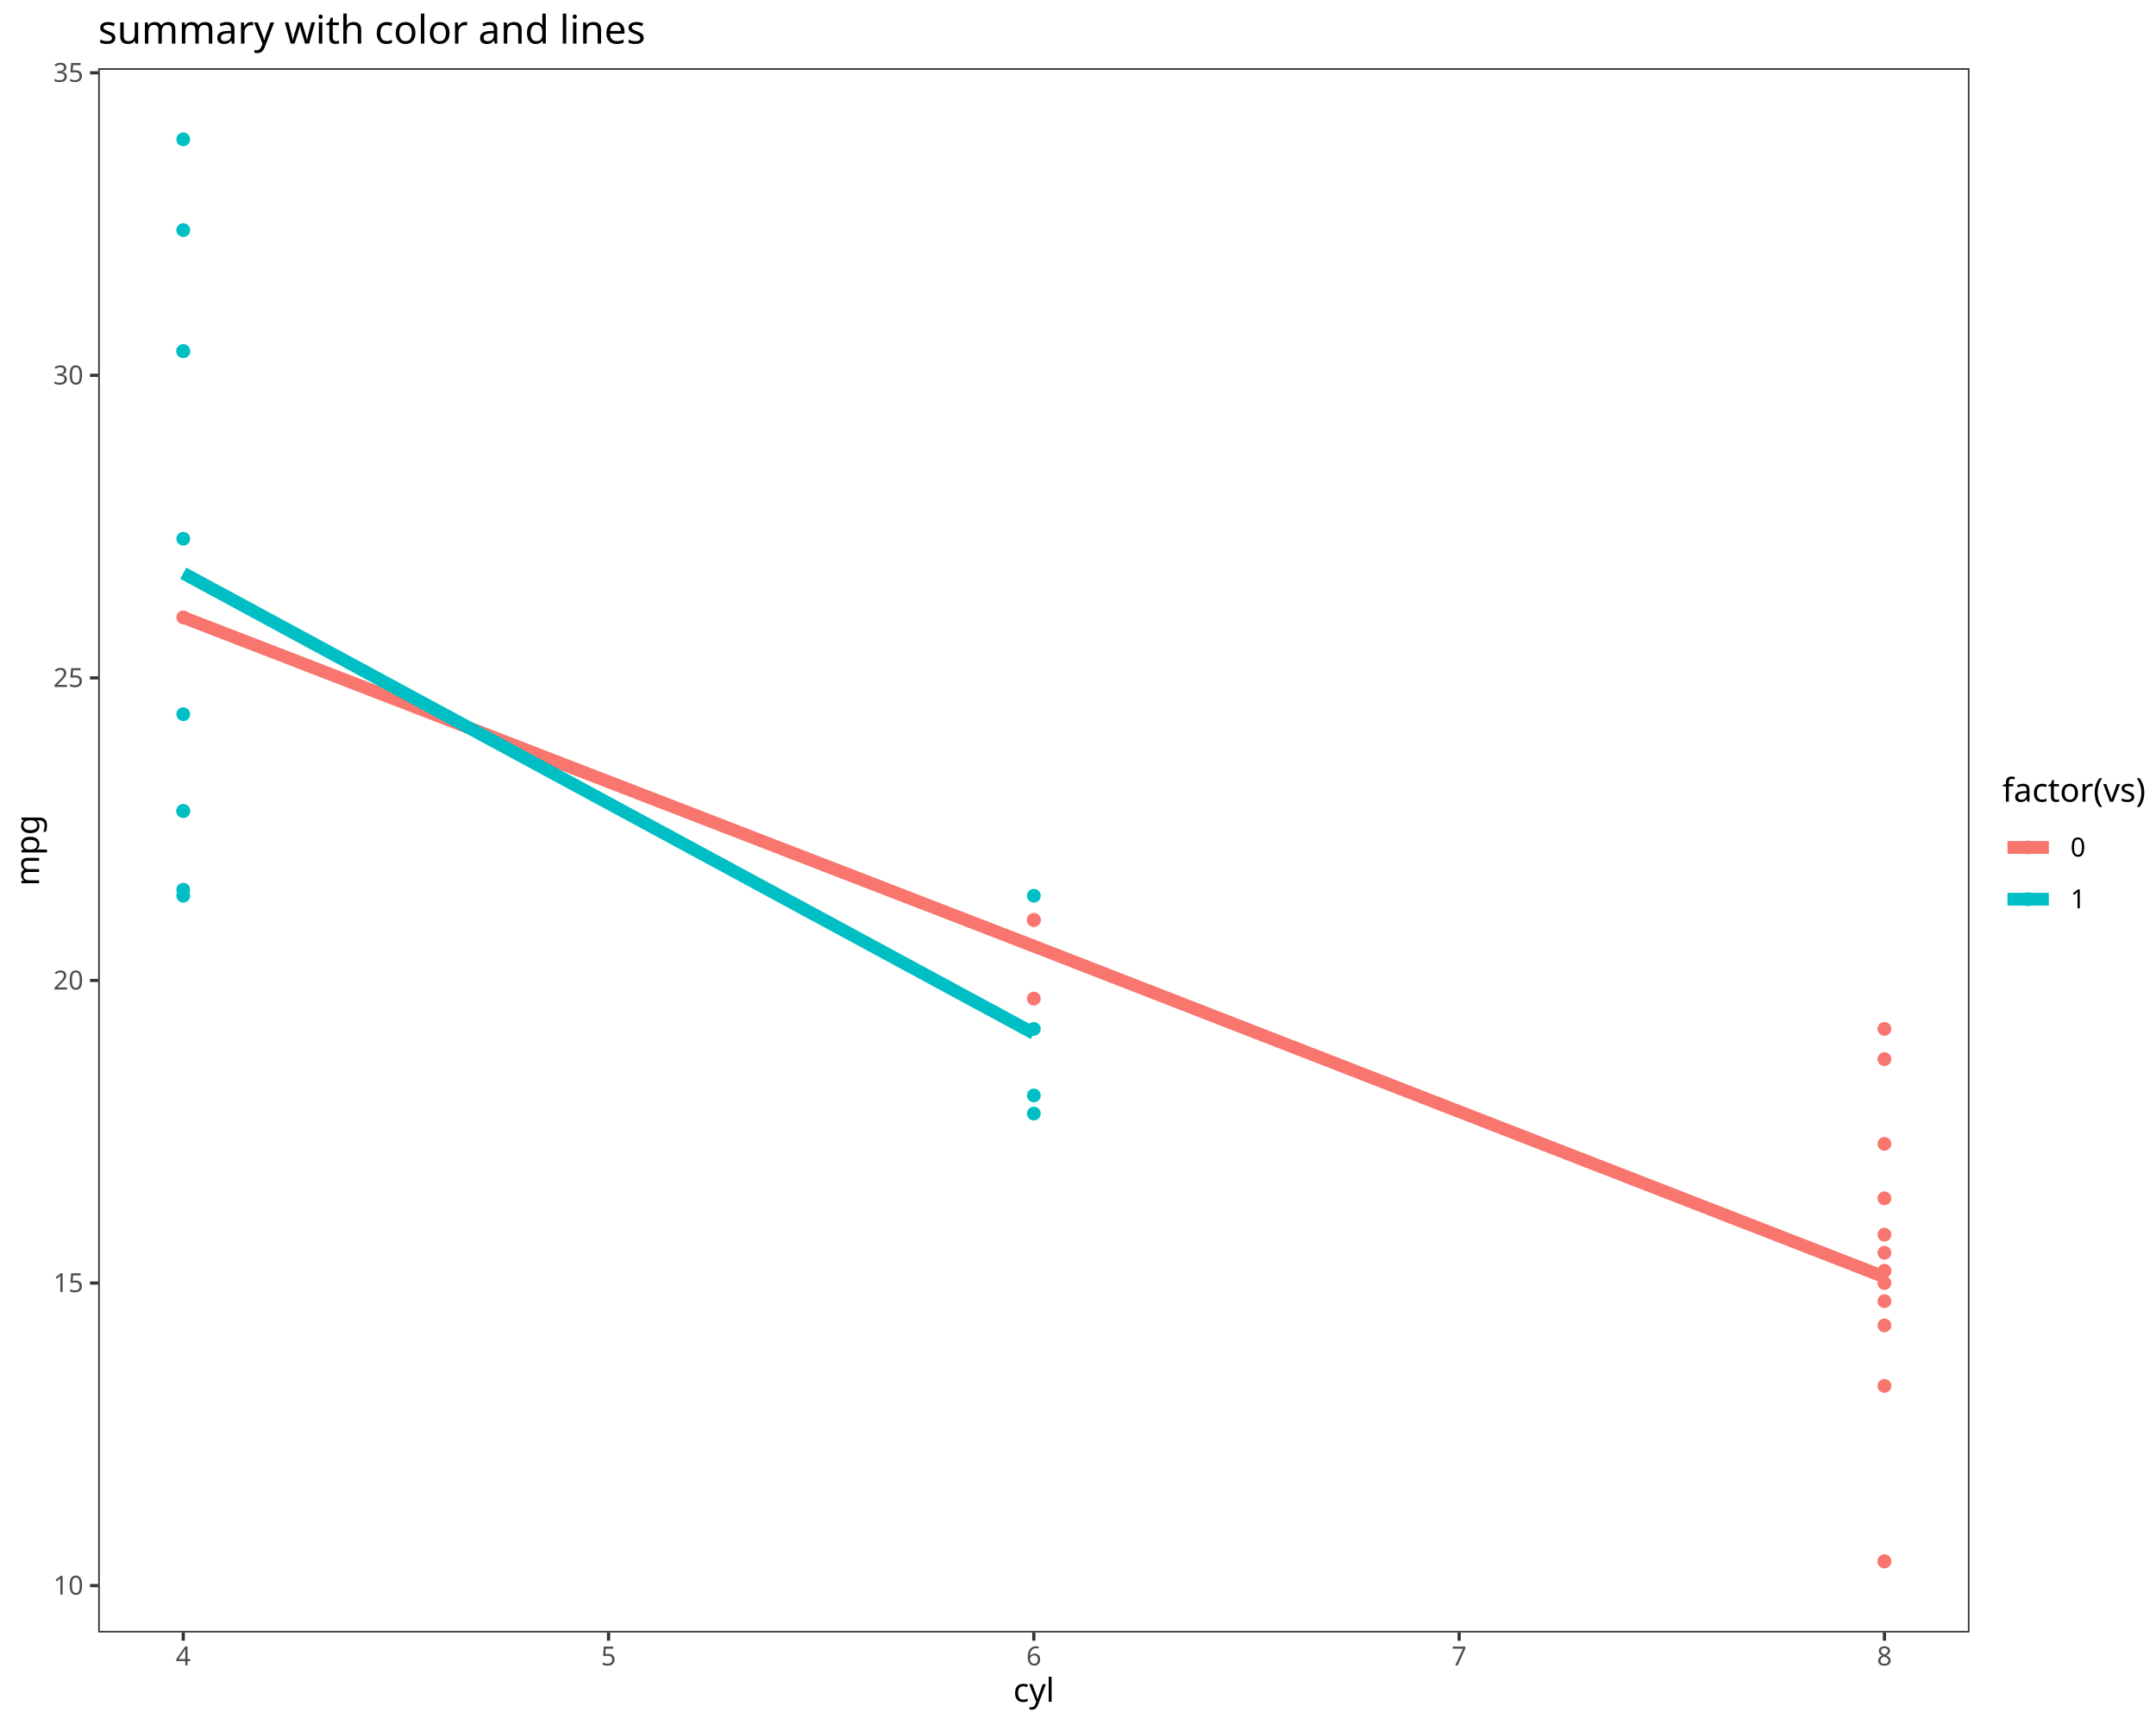
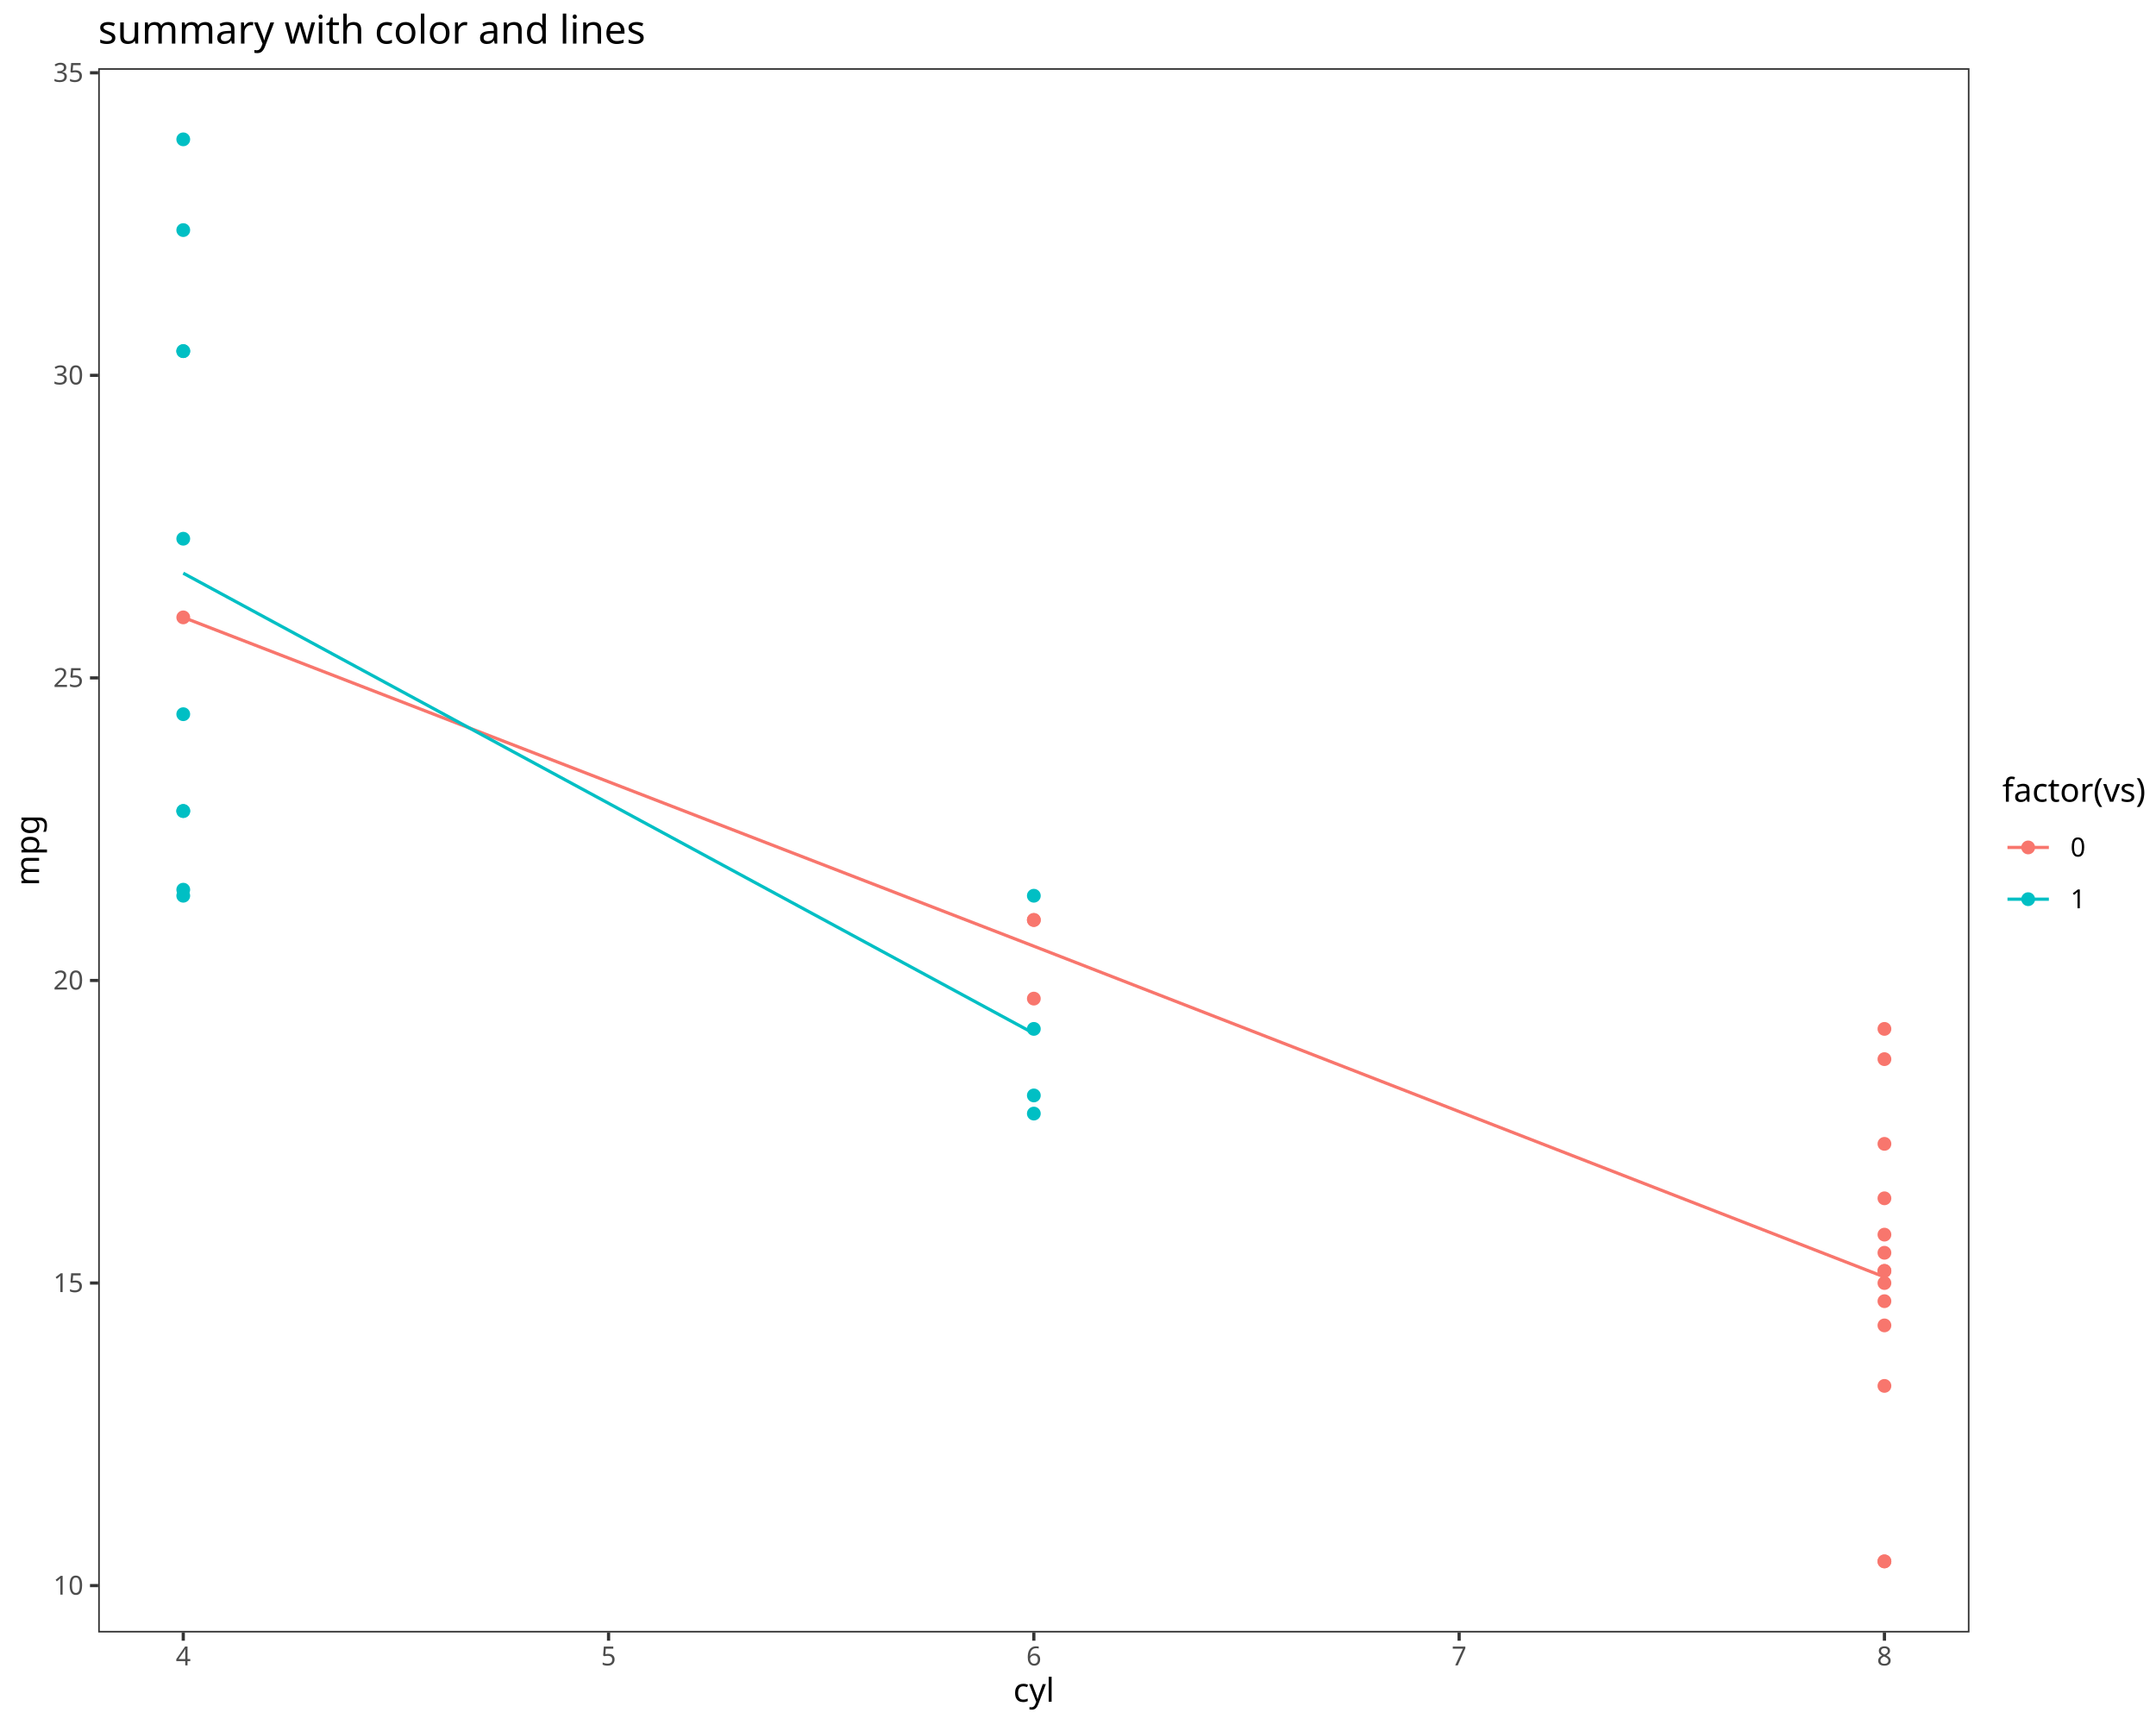
<svg xmlns="http://www.w3.org/2000/svg" class="svglite" data-engine-version="2.0" width="720.00pt" height="576.00pt" viewBox="0 0 720.00 576.00">
  <defs>
    <style type="text/css">
    .svglite line, .svglite polyline, .svglite polygon, .svglite path, .svglite rect, .svglite circle {
      fill: none;
      stroke: #000000;
      stroke-linecap: round;
      stroke-linejoin: round;
      stroke-miterlimit: 10.00;
    }
  </style>
  </defs>
  <rect width="100%" height="100%" style="stroke: none; fill: #FFFFFF;" />
  <defs>
    <clipPath id="cpMC4wMHw3MjAuMDB8MC4wMHw1NzYuMDA=">
      <rect x="0.00" y="0.00" width="720.00" height="576.00" />
    </clipPath>
  </defs>
  <g clip-path="url(#cpMC4wMHw3MjAuMDB8MC4wMHw1NzYuMDA=)">
    <rect x="0.00" y="0.00" width="720.00" height="576.00" style="stroke-width: 1.07; stroke: #FFFFFF; fill: #FFFFFF;" />
  </g>
  <defs>
    <clipPath id="cpMzIuNzl8NjU3LjcxfDIyLjc4fDU0NS4xMQ==">
      <rect x="32.79" y="22.78" width="624.92" height="522.33" />
    </clipPath>
  </defs>
  <g clip-path="url(#cpMzIuNzl8NjU3LjcxfDIyLjc4fDU0NS4xMQ==)">
    <rect x="32.79" y="22.78" width="624.92" height="522.33" style="stroke-width: 1.07; stroke: none; fill: #FFFFFF;" />
    <circle cx="345.25" cy="307.19" r="1.95" style="stroke-width: 0.71; stroke: #F8766D; fill: #F8766D;" />
    <circle cx="345.25" cy="307.19" r="1.95" style="stroke-width: 0.71; stroke: #F8766D; fill: #F8766D;" />
    <circle cx="61.20" cy="270.81" r="1.95" style="stroke-width: 0.71; stroke: #00BFC4; fill: #00BFC4;" />
    <circle cx="345.25" cy="299.10" r="1.95" style="stroke-width: 0.71; stroke: #00BFC4; fill: #00BFC4;" />
    <circle cx="629.31" cy="353.66" r="1.95" style="stroke-width: 0.71; stroke: #F8766D; fill: #F8766D;" />
    <circle cx="345.25" cy="365.78" r="1.95" style="stroke-width: 0.71; stroke: #00BFC4; fill: #00BFC4;" />
    <circle cx="629.31" cy="442.57" r="1.95" style="stroke-width: 0.71; stroke: #F8766D; fill: #F8766D;" />
    <circle cx="61.20" cy="238.48" r="1.95" style="stroke-width: 0.71; stroke: #00BFC4; fill: #00BFC4;" />
    <circle cx="61.20" cy="270.81" r="1.95" style="stroke-width: 0.71; stroke: #00BFC4; fill: #00BFC4;" />
    <circle cx="345.25" cy="343.56" r="1.95" style="stroke-width: 0.71; stroke: #00BFC4; fill: #00BFC4;" />
    <circle cx="345.25" cy="371.84" r="1.95" style="stroke-width: 0.71; stroke: #00BFC4; fill: #00BFC4;" />
    <circle cx="629.31" cy="400.13" r="1.95" style="stroke-width: 0.71; stroke: #F8766D; fill: #F8766D;" />
    <circle cx="629.31" cy="381.95" r="1.95" style="stroke-width: 0.71; stroke: #F8766D; fill: #F8766D;" />
    <circle cx="629.31" cy="424.38" r="1.95" style="stroke-width: 0.71; stroke: #F8766D; fill: #F8766D;" />
    <circle cx="629.31" cy="521.37" r="1.95" style="stroke-width: 0.71; stroke: #F8766D; fill: #F8766D;" />
    <circle cx="629.31" cy="521.37" r="1.95" style="stroke-width: 0.71; stroke: #F8766D; fill: #F8766D;" />
    <circle cx="629.31" cy="434.48" r="1.95" style="stroke-width: 0.71; stroke: #F8766D; fill: #F8766D;" />
    <circle cx="61.20" cy="76.83" r="1.95" style="stroke-width: 0.71; stroke: #00BFC4; fill: #00BFC4;" />
    <circle cx="61.20" cy="117.25" r="1.95" style="stroke-width: 0.71; stroke: #00BFC4; fill: #00BFC4;" />
    <circle cx="61.20" cy="46.53" r="1.95" style="stroke-width: 0.71; stroke: #00BFC4; fill: #00BFC4;" />
    <circle cx="61.20" cy="297.08" r="1.95" style="stroke-width: 0.71; stroke: #00BFC4; fill: #00BFC4;" />
    <circle cx="629.31" cy="418.32" r="1.95" style="stroke-width: 0.71; stroke: #F8766D; fill: #F8766D;" />
    <circle cx="629.31" cy="424.38" r="1.95" style="stroke-width: 0.71; stroke: #F8766D; fill: #F8766D;" />
    <circle cx="629.31" cy="462.77" r="1.95" style="stroke-width: 0.71; stroke: #F8766D; fill: #F8766D;" />
    <circle cx="629.31" cy="343.56" r="1.95" style="stroke-width: 0.71; stroke: #F8766D; fill: #F8766D;" />
    <circle cx="61.20" cy="179.89" r="1.95" style="stroke-width: 0.71; stroke: #00BFC4; fill: #00BFC4;" />
    <circle cx="61.20" cy="206.15" r="1.95" style="stroke-width: 0.71; stroke: #F8766D; fill: #F8766D;" />
    <circle cx="61.20" cy="117.25" r="1.95" style="stroke-width: 0.71; stroke: #00BFC4; fill: #00BFC4;" />
    <circle cx="629.31" cy="412.26" r="1.95" style="stroke-width: 0.71; stroke: #F8766D; fill: #F8766D;" />
    <circle cx="345.25" cy="333.45" r="1.95" style="stroke-width: 0.71; stroke: #F8766D; fill: #F8766D;" />
    <circle cx="629.31" cy="428.42" r="1.95" style="stroke-width: 0.71; stroke: #F8766D; fill: #F8766D;" />
    <circle cx="61.20" cy="299.10" r="1.95" style="stroke-width: 0.71; stroke: #00BFC4; fill: #00BFC4;" />
-     <polyline points="61.20,206.15 345.25,315.94 629.31,426.40 " style="stroke-width: 4.27; stroke: #F8766D; stroke-linecap: butt;" />
-     <polyline points="61.20,191.40 345.25,345.07 " style="stroke-width: 4.27; stroke: #00BFC4; stroke-linecap: butt;" />
+     <polyline points="61.20,206.15 345.25,315.94 629.31,426.40 " style="stroke-width: 1.07; stroke: #F8766D; stroke-linecap: butt;" />
+     <polyline points="61.20,191.40 345.25,345.07 " style="stroke-width: 1.07; stroke: #00BFC4; stroke-linecap: butt;" />
    <rect x="32.79" y="22.78" width="624.92" height="522.33" style="stroke-width: 1.07; stroke: #333333;" />
  </g>
  <g clip-path="url(#cpMC4wMHw3MjAuMDB8MC4wMHw1NzYuMDA=)">
    <text x="27.86" y="532.48" text-anchor="end" style="font-size: 8.80px; fill: #4D4D4D; font-family: sans;" textLength="9.79px" lengthAdjust="spacingAndGlyphs">10</text>
    <text x="27.86" y="431.45" text-anchor="end" style="font-size: 8.80px; fill: #4D4D4D; font-family: sans;" textLength="9.79px" lengthAdjust="spacingAndGlyphs">15</text>
    <text x="27.86" y="330.42" text-anchor="end" style="font-size: 8.80px; fill: #4D4D4D; font-family: sans;" textLength="9.79px" lengthAdjust="spacingAndGlyphs">20</text>
    <text x="27.86" y="229.39" text-anchor="end" style="font-size: 8.80px; fill: #4D4D4D; font-family: sans;" textLength="9.79px" lengthAdjust="spacingAndGlyphs">25</text>
    <text x="27.86" y="128.36" text-anchor="end" style="font-size: 8.80px; fill: #4D4D4D; font-family: sans;" textLength="9.79px" lengthAdjust="spacingAndGlyphs">30</text>
    <text x="27.86" y="27.33" text-anchor="end" style="font-size: 8.80px; fill: #4D4D4D; font-family: sans;" textLength="9.79px" lengthAdjust="spacingAndGlyphs">35</text>
    <polyline points="30.05,529.45 32.79,529.45 " style="stroke-width: 1.07; stroke: #333333; stroke-linecap: butt;" />
    <polyline points="30.05,428.42 32.79,428.42 " style="stroke-width: 1.07; stroke: #333333; stroke-linecap: butt;" />
    <polyline points="30.05,327.39 32.79,327.39 " style="stroke-width: 1.07; stroke: #333333; stroke-linecap: butt;" />
    <polyline points="30.05,226.36 32.79,226.36 " style="stroke-width: 1.07; stroke: #333333; stroke-linecap: butt;" />
    <polyline points="30.05,125.33 32.79,125.33 " style="stroke-width: 1.07; stroke: #333333; stroke-linecap: butt;" />
    <polyline points="30.05,24.30 32.79,24.30 " style="stroke-width: 1.07; stroke: #333333; stroke-linecap: butt;" />
    <polyline points="61.20,547.85 61.20,545.11 " style="stroke-width: 1.07; stroke: #333333; stroke-linecap: butt;" />
    <polyline points="203.23,547.85 203.23,545.11 " style="stroke-width: 1.07; stroke: #333333; stroke-linecap: butt;" />
    <polyline points="345.25,547.85 345.25,545.11 " style="stroke-width: 1.07; stroke: #333333; stroke-linecap: butt;" />
    <polyline points="487.28,547.85 487.28,545.11 " style="stroke-width: 1.07; stroke: #333333; stroke-linecap: butt;" />
    <polyline points="629.31,547.85 629.31,545.11 " style="stroke-width: 1.07; stroke: #333333; stroke-linecap: butt;" />
    <text x="61.20" y="556.10" text-anchor="middle" style="font-size: 8.80px; fill: #4D4D4D; font-family: sans;" textLength="4.89px" lengthAdjust="spacingAndGlyphs">4</text>
    <text x="203.23" y="556.10" text-anchor="middle" style="font-size: 8.80px; fill: #4D4D4D; font-family: sans;" textLength="4.89px" lengthAdjust="spacingAndGlyphs">5</text>
    <text x="345.25" y="556.10" text-anchor="middle" style="font-size: 8.80px; fill: #4D4D4D; font-family: sans;" textLength="4.89px" lengthAdjust="spacingAndGlyphs">6</text>
    <text x="487.28" y="556.10" text-anchor="middle" style="font-size: 8.80px; fill: #4D4D4D; font-family: sans;" textLength="4.89px" lengthAdjust="spacingAndGlyphs">7</text>
    <text x="629.31" y="556.10" text-anchor="middle" style="font-size: 8.80px; fill: #4D4D4D; font-family: sans;" textLength="4.89px" lengthAdjust="spacingAndGlyphs">8</text>
    <text x="345.25" y="568.24" text-anchor="middle" style="font-size: 11.00px; font-family: sans;" textLength="13.45px" lengthAdjust="spacingAndGlyphs">cyl</text>
    <text transform="translate(13.05,283.95) rotate(-90)" text-anchor="middle" style="font-size: 11.00px; font-family: sans;" textLength="21.40px" lengthAdjust="spacingAndGlyphs">mpg</text>
    <rect x="668.67" y="259.00" width="45.85" height="49.89" style="stroke-width: 1.07; stroke: none; fill: #FFFFFF;" />
    <text x="668.67" y="267.71" style="font-size: 11.00px; font-family: sans;" textLength="45.85px" lengthAdjust="spacingAndGlyphs">factor(vs)</text>
    <rect x="668.67" y="274.33" width="17.28" height="17.28" style="stroke-width: 1.07; stroke: none; fill: #FFFFFF;" />
    <circle cx="677.31" cy="282.97" r="1.95" style="stroke-width: 0.71; stroke: #F8766D; fill: #F8766D;" />
-     <line x1="670.40" y1="282.97" x2="684.22" y2="282.97" style="stroke-width: 4.27; stroke: #F8766D; stroke-linecap: butt;" />
+     <line x1="670.40" y1="282.97" x2="684.22" y2="282.97" style="stroke-width: 1.07; stroke: #F8766D; stroke-linecap: butt;" />
    <rect x="668.67" y="291.61" width="17.28" height="17.28" style="stroke-width: 1.07; stroke: none; fill: #FFFFFF;" />
    <circle cx="677.31" cy="300.25" r="1.95" style="stroke-width: 0.71; stroke: #00BFC4; fill: #00BFC4;" />
-     <line x1="670.40" y1="300.25" x2="684.22" y2="300.25" style="stroke-width: 4.27; stroke: #00BFC4; stroke-linecap: butt;" />
+     <line x1="670.40" y1="300.25" x2="684.22" y2="300.25" style="stroke-width: 1.07; stroke: #00BFC4; stroke-linecap: butt;" />
    <text x="691.43" y="286.00" style="font-size: 8.80px; font-family: sans;" textLength="4.89px" lengthAdjust="spacingAndGlyphs">0</text>
    <text x="691.43" y="303.28" style="font-size: 8.80px; font-family: sans;" textLength="4.89px" lengthAdjust="spacingAndGlyphs">1</text>
    <text x="32.79" y="14.56" style="font-size: 13.20px; font-family: sans;" textLength="170.22px" lengthAdjust="spacingAndGlyphs">summary with color and lines</text>
  </g>
</svg>
